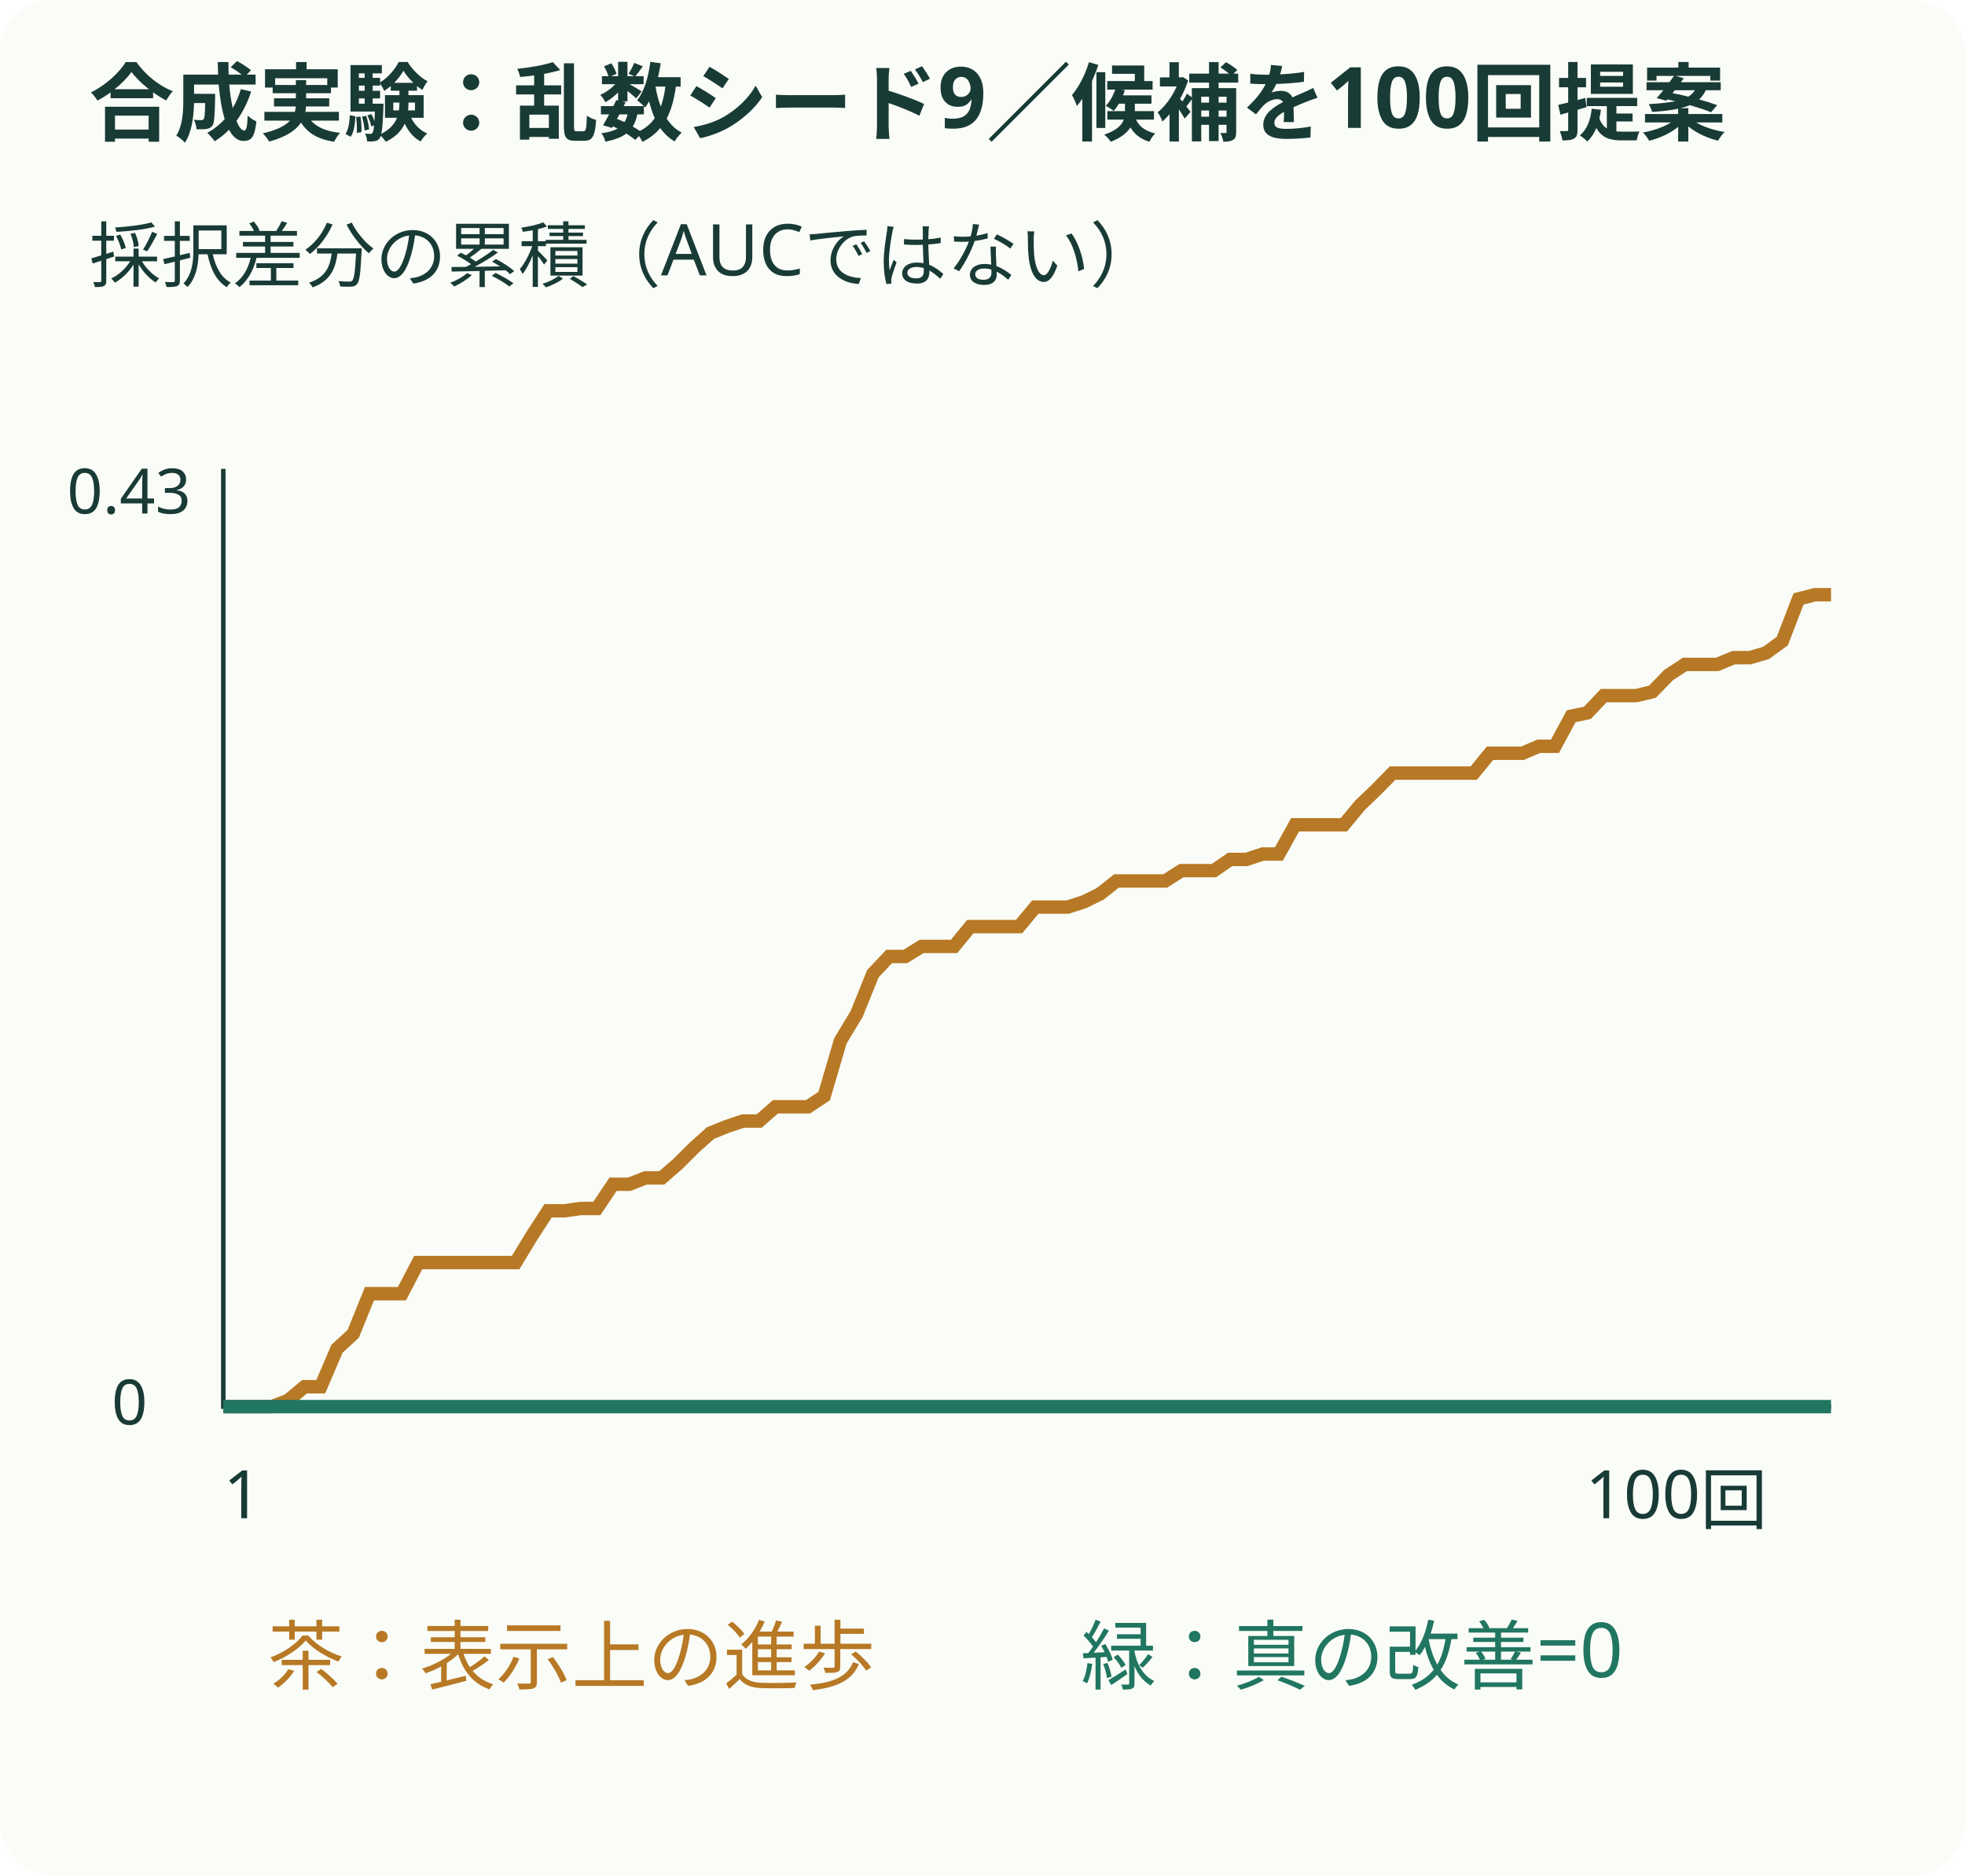
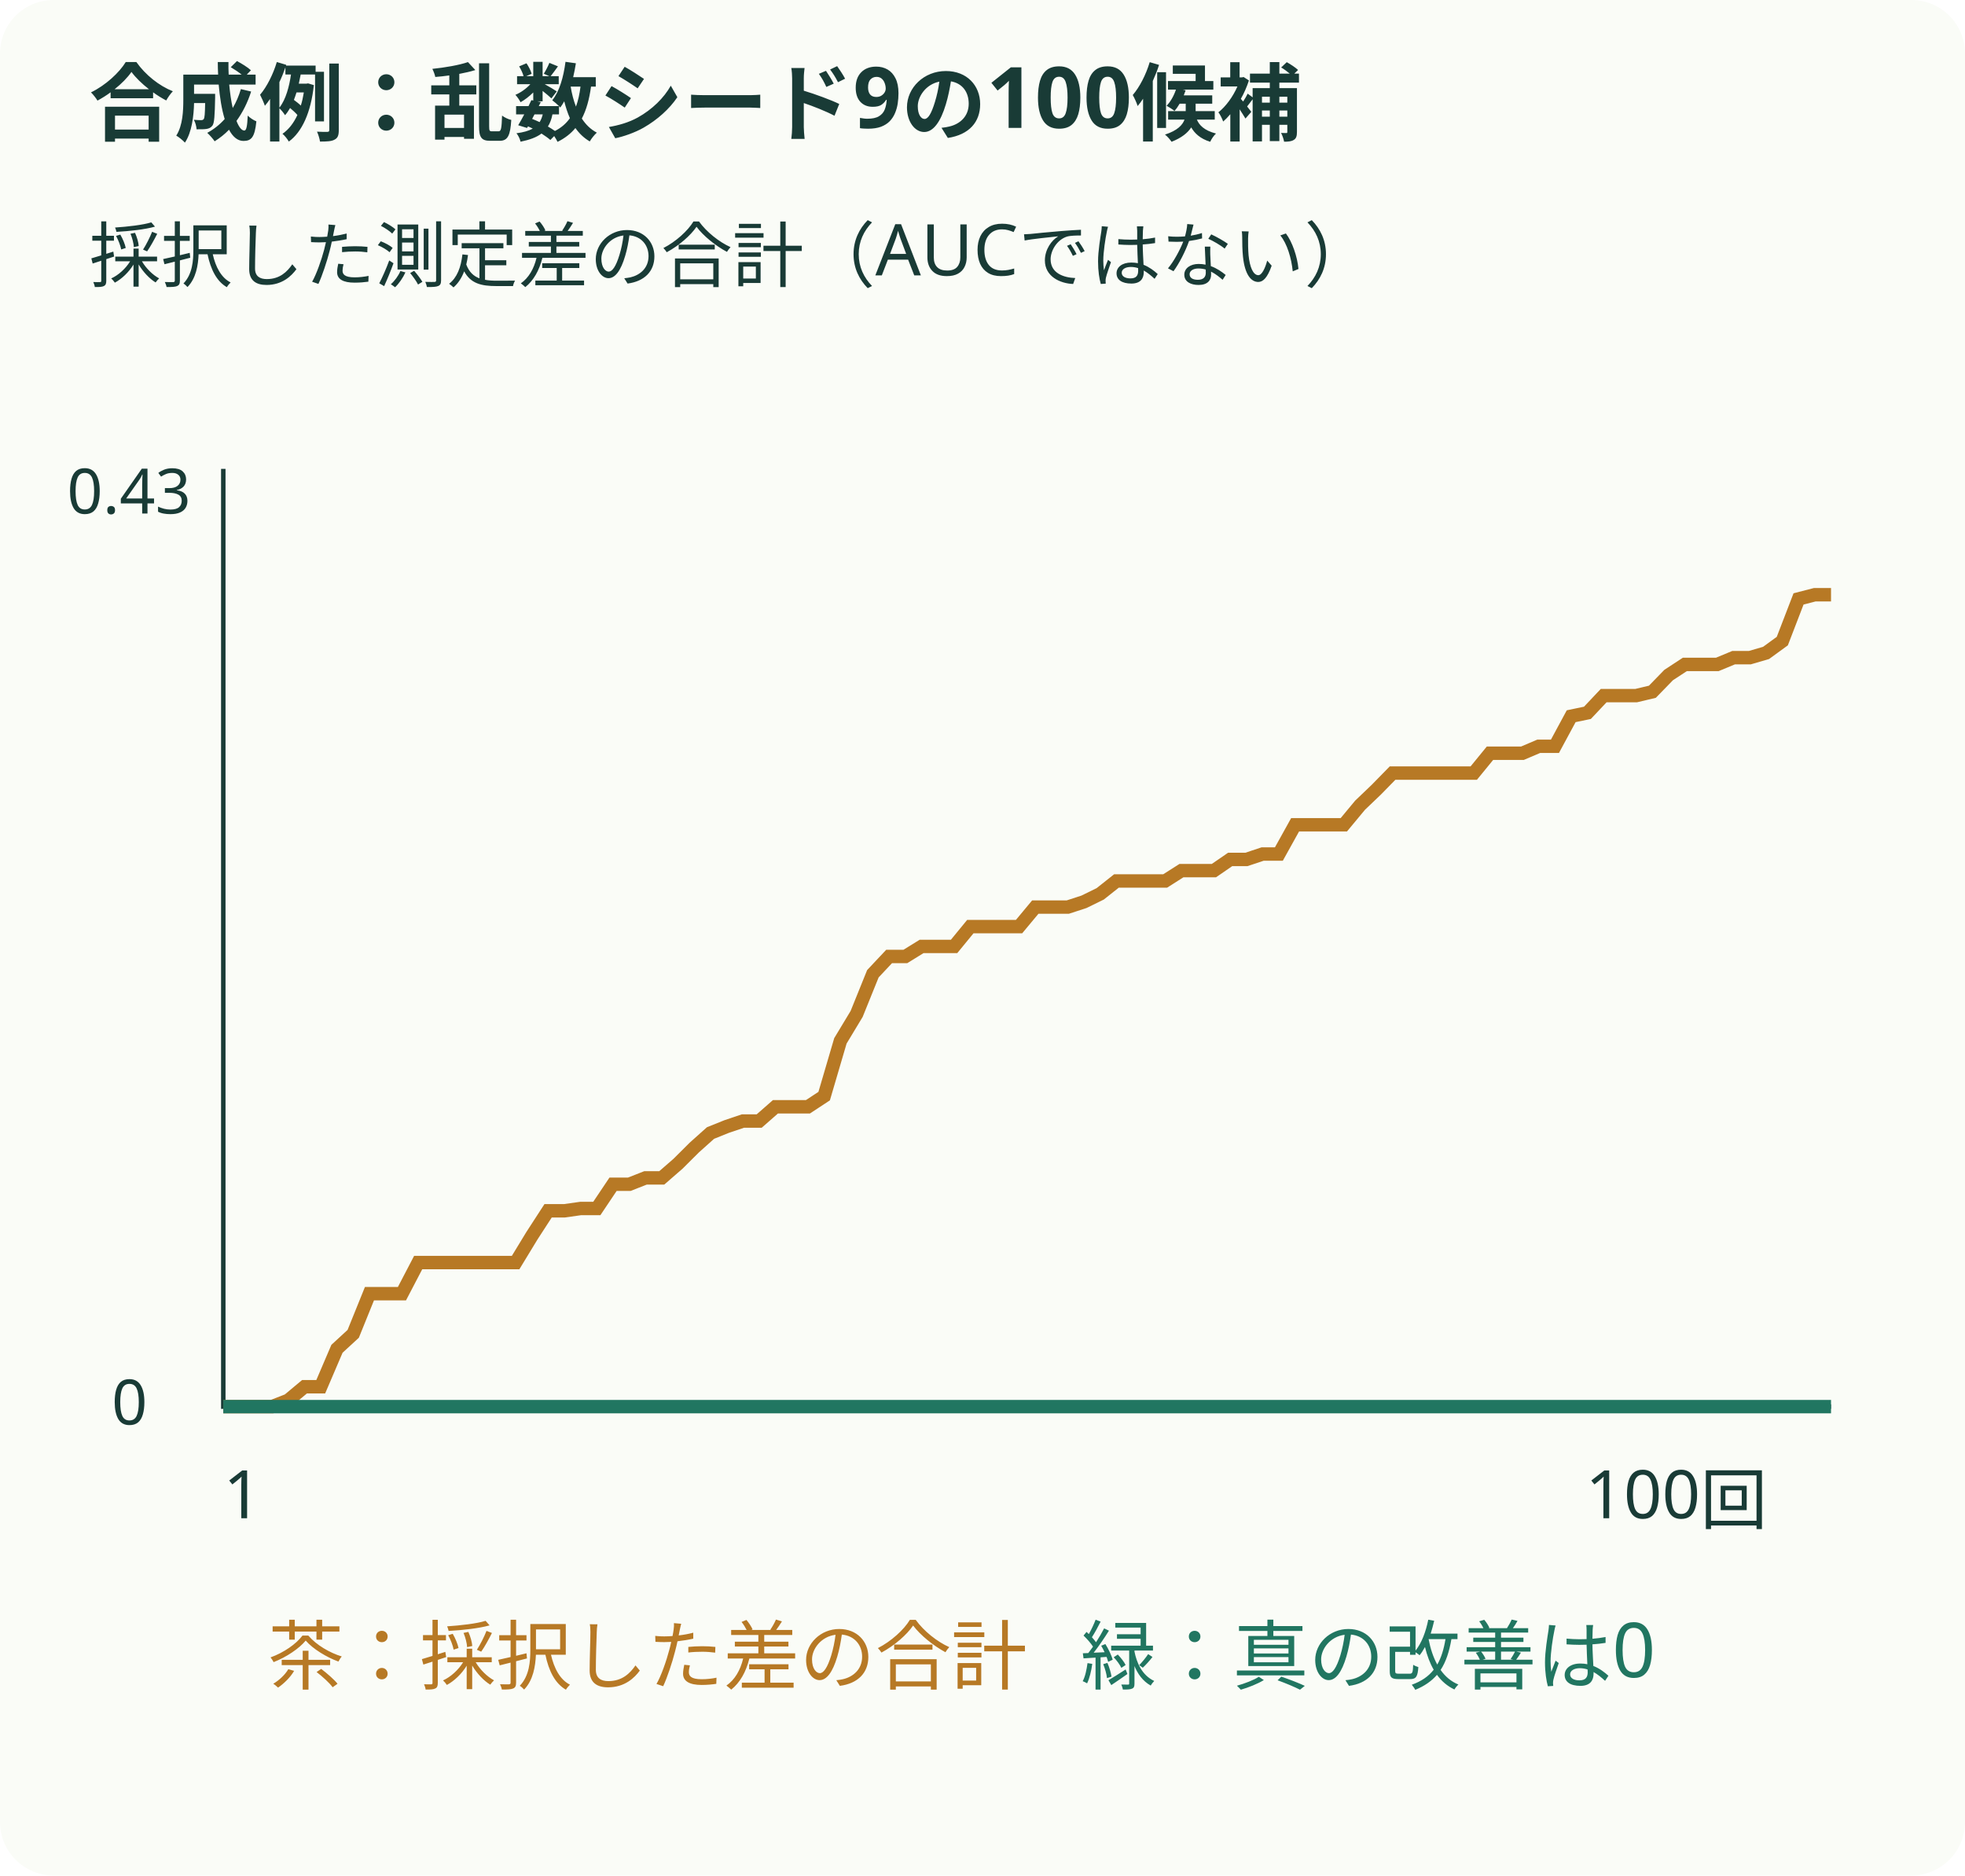
<svg xmlns="http://www.w3.org/2000/svg" viewBox="0 0 440 420" role="img" aria-labelledby="title desc">
  <defs>
    <marker id="arrow" markerWidth="8" markerHeight="8" refX="6" refY="3" orient="auto">
      <path d="M0,0 L6,3 L0,6" fill="#217661" />
    </marker>
  </defs>
  <rect width="440" height="420" rx="12" fill="#fafcf7" />
-   <text x="20" y="30" font-family="sans-serif" font-size="19" font-weight="bold" fill="#193b36">合成実験：乱数シード9／候補を100回提案</text>
-   <text x="20" y="63" font-family="sans-serif" font-size="16" font-weight="normal" fill="#193b36">採択差分の累積（AUCではない）</text>
+   <text x="20" y="30" font-family="sans-serif" font-size="19" font-weight="bold" fill="#193b36">合成例：乱数シード9の100候補</text>
+   <text x="20" y="63" font-family="sans-serif" font-size="16" font-weight="normal" fill="#193b36">採択した測定差の合計（AUCではない）</text>
  <polyline points="50,105 50,315 410,315" fill="none" stroke="#193b36" stroke-width="1" />
  <polyline points="50.0,315.0 53.636,315.0 57.273,315.0 60.909,315.0 64.545,313.583 68.182,310.549 71.818,310.549 75.455,302.046 79.091,298.699 82.727,289.712 86.364,289.712 90.0,289.712 93.636,282.739 97.273,282.739 100.909,282.739 104.545,282.739 108.182,282.739 111.818,282.739 115.455,282.739 119.091,276.759 122.727,271.149 126.364,271.149 130.0,270.632 133.636,270.632 137.273,265.204 140.909,265.204 144.545,263.775 148.182,263.775 151.818,260.612 155.455,256.991 159.091,253.735 162.727,252.27 166.364,251.044 170.0,251.044 173.636,247.856 177.273,247.856 180.909,247.856 184.545,245.466 188.182,233.09 191.818,227.058 195.455,218.059 199.091,214.191 202.727,214.191 206.364,211.944 210.0,211.944 213.636,211.944 217.273,207.507 220.909,207.507 224.545,207.507 228.182,207.507 231.818,203.135 235.455,203.135 239.091,203.135 242.727,201.949 246.364,200.163 250.0,197.281 253.636,197.281 257.273,197.281 260.909,197.281 264.545,194.967 268.182,194.967 271.818,194.967 275.455,192.462 279.091,192.462 282.727,191.252 286.364,191.252 290.0,184.7 293.636,184.7 297.273,184.7 300.909,184.7 304.545,180.318 308.182,176.841 311.818,173.127 315.455,173.127 319.091,173.127 322.727,173.127 326.364,173.127 330.0,173.127 333.636,168.676 337.273,168.676 340.909,168.676 344.545,167.125 348.182,167.125 351.818,160.39 355.455,159.632 359.091,155.777 362.727,155.777 366.364,155.777 370.0,154.912 373.636,151.171 377.273,148.788 380.909,148.788 384.545,148.788 388.182,147.278 391.818,147.278 395.455,146.216 399.091,143.568 402.727,134.121 406.364,133.182 410.0,133.182" fill="none" stroke="#b77925" stroke-width="3" />
  <polyline points="50,315 410,315" fill="none" stroke="#217661" stroke-width="3" />
  <text x="15" y="115" font-family="sans-serif" font-size="14" font-weight="normal" fill="#193b36">0.43</text>
  <text x="25" y="319" font-family="sans-serif" font-size="14" font-weight="normal" fill="#193b36">0</text>
  <text x="50" y="340" font-family="sans-serif" font-size="15" font-weight="normal" fill="#193b36">1</text>
  <text x="355" y="340" font-family="sans-serif" font-size="15" font-weight="normal" fill="#193b36">100回</text>
-   <text x="60" y="377" font-family="sans-serif" font-size="17" font-weight="normal" fill="#b77925">茶：表示上の進歩</text>
-   <text x="242" y="377" font-family="sans-serif" font-size="17" font-weight="normal" fill="#217661">緑：真の改善=0</text>
+   <text x="60" y="377" font-family="sans-serif" font-size="17" font-weight="normal" fill="#b77925">茶：採択した差の合計</text>
+   <text x="242" y="377" font-family="sans-serif" font-size="17" font-weight="normal" fill="#217661">緑：真の改善は0</text>
</svg>
